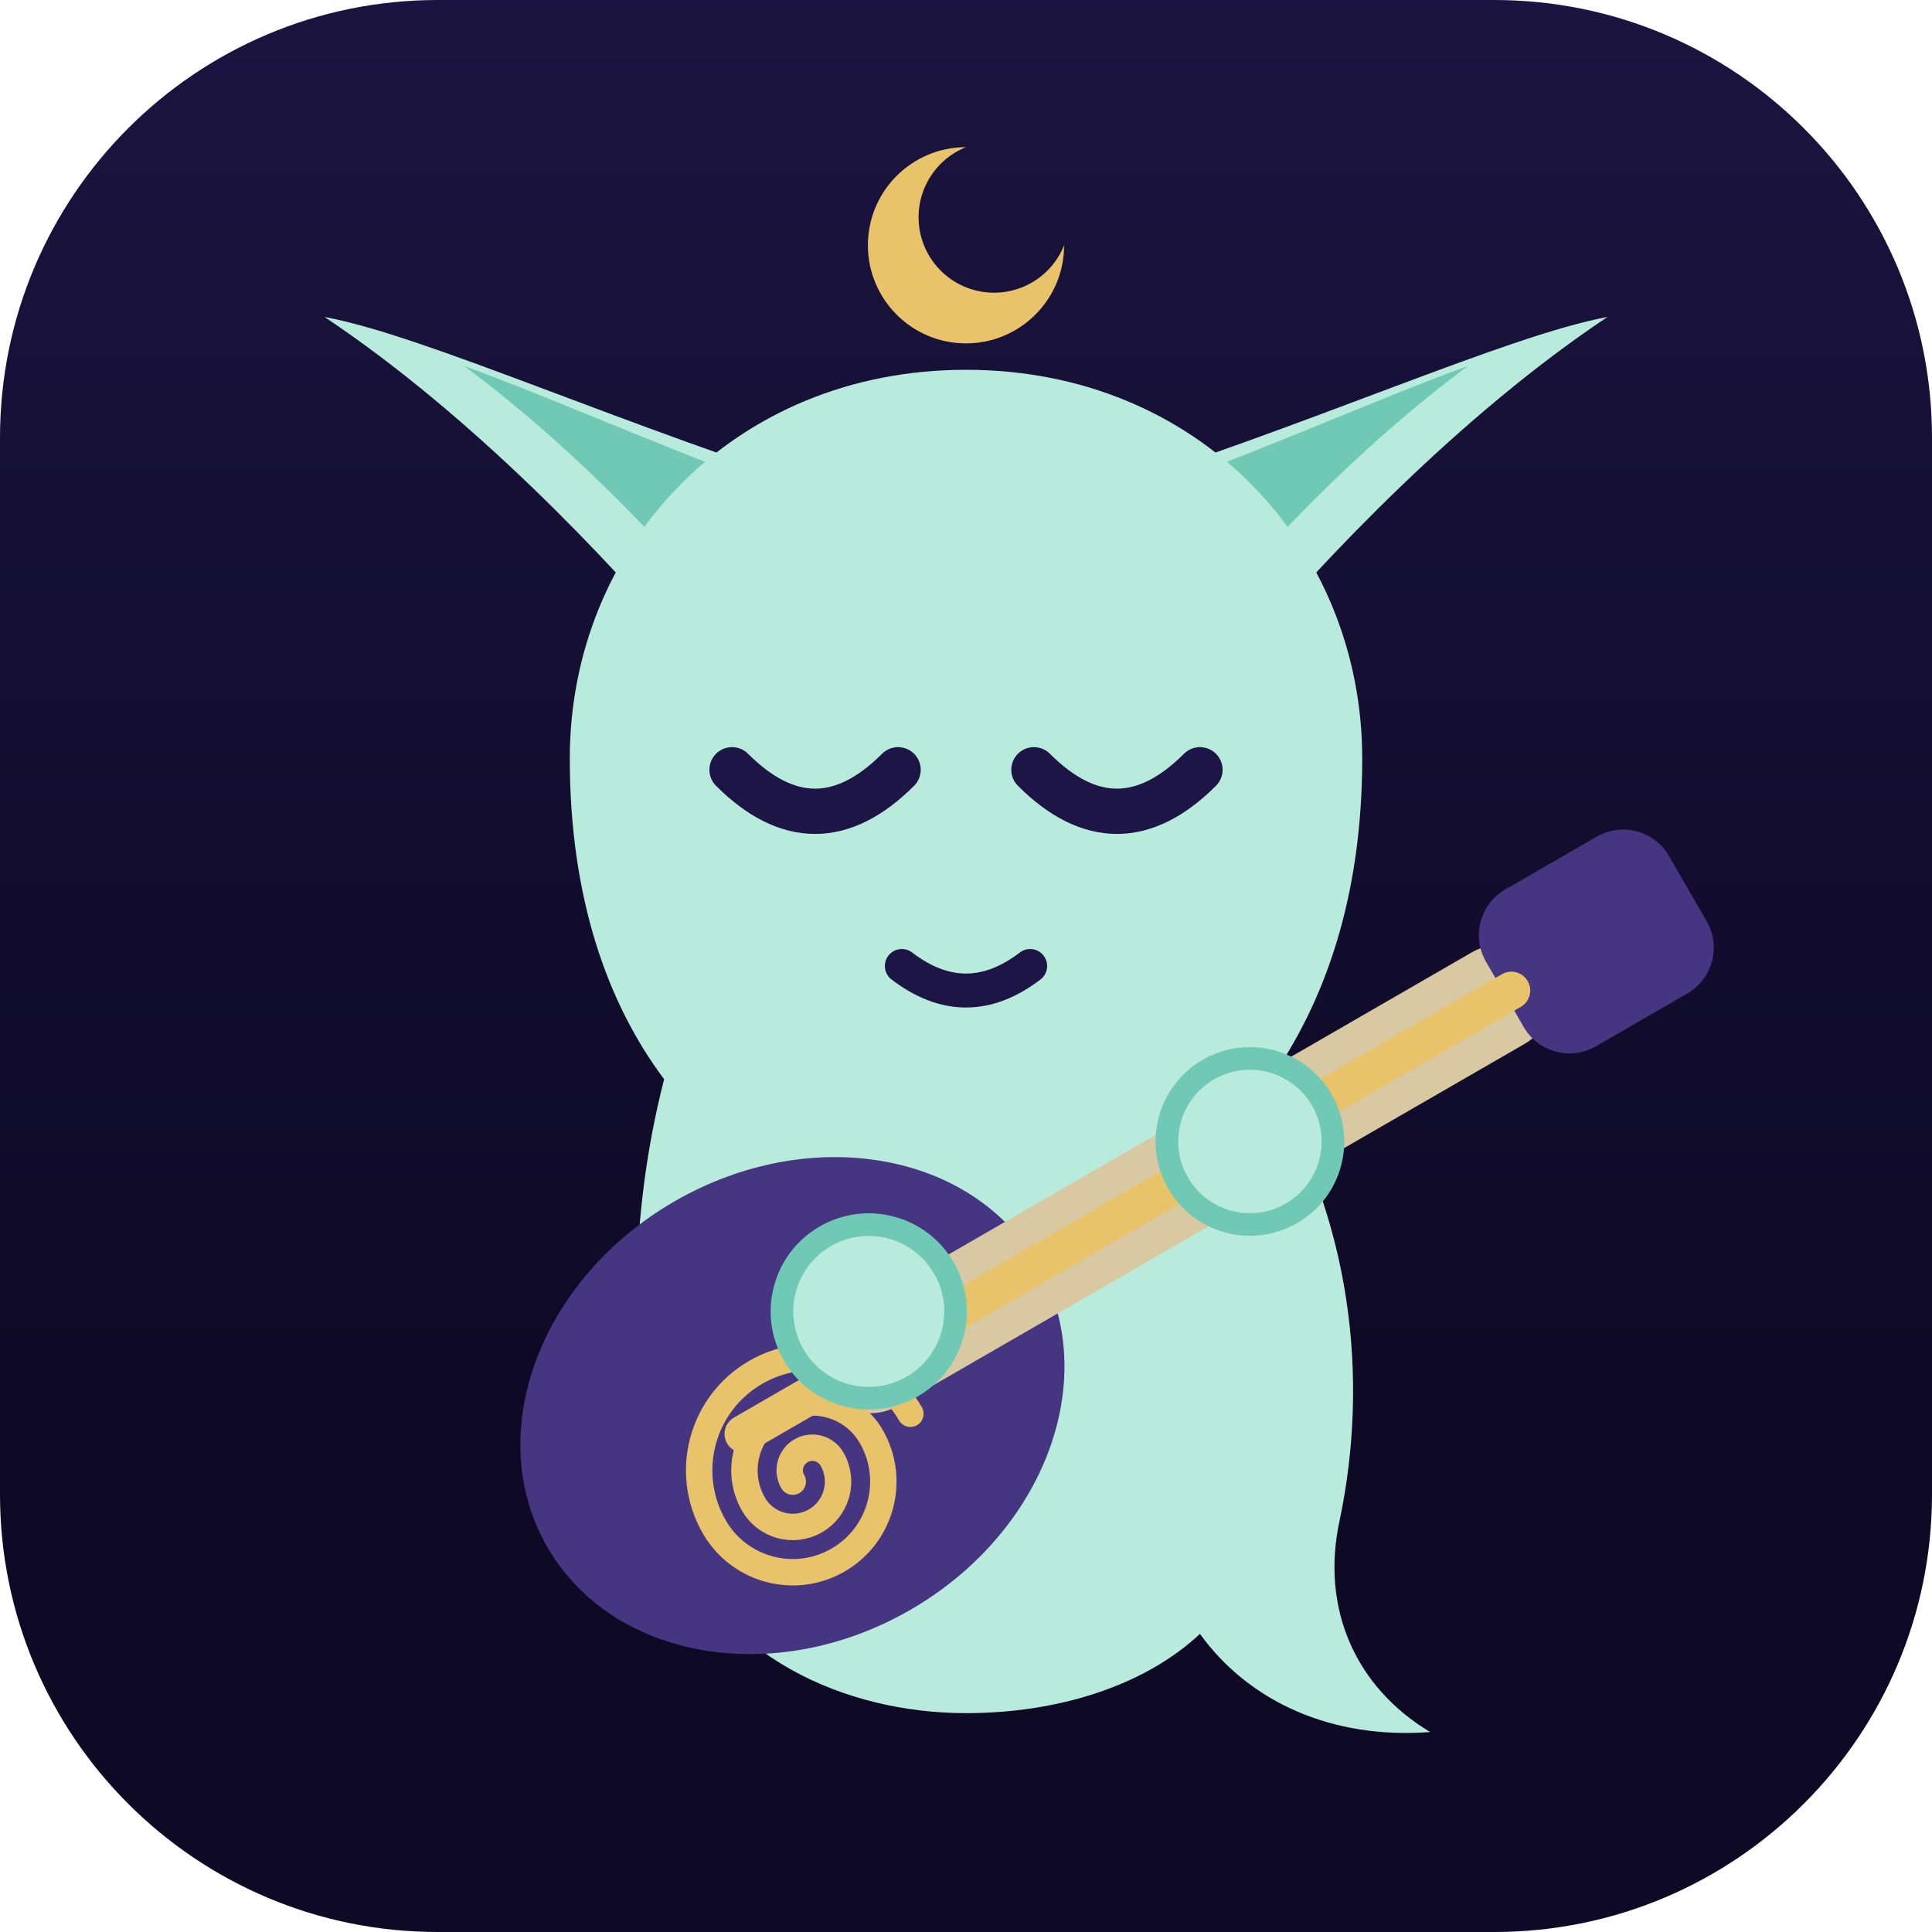
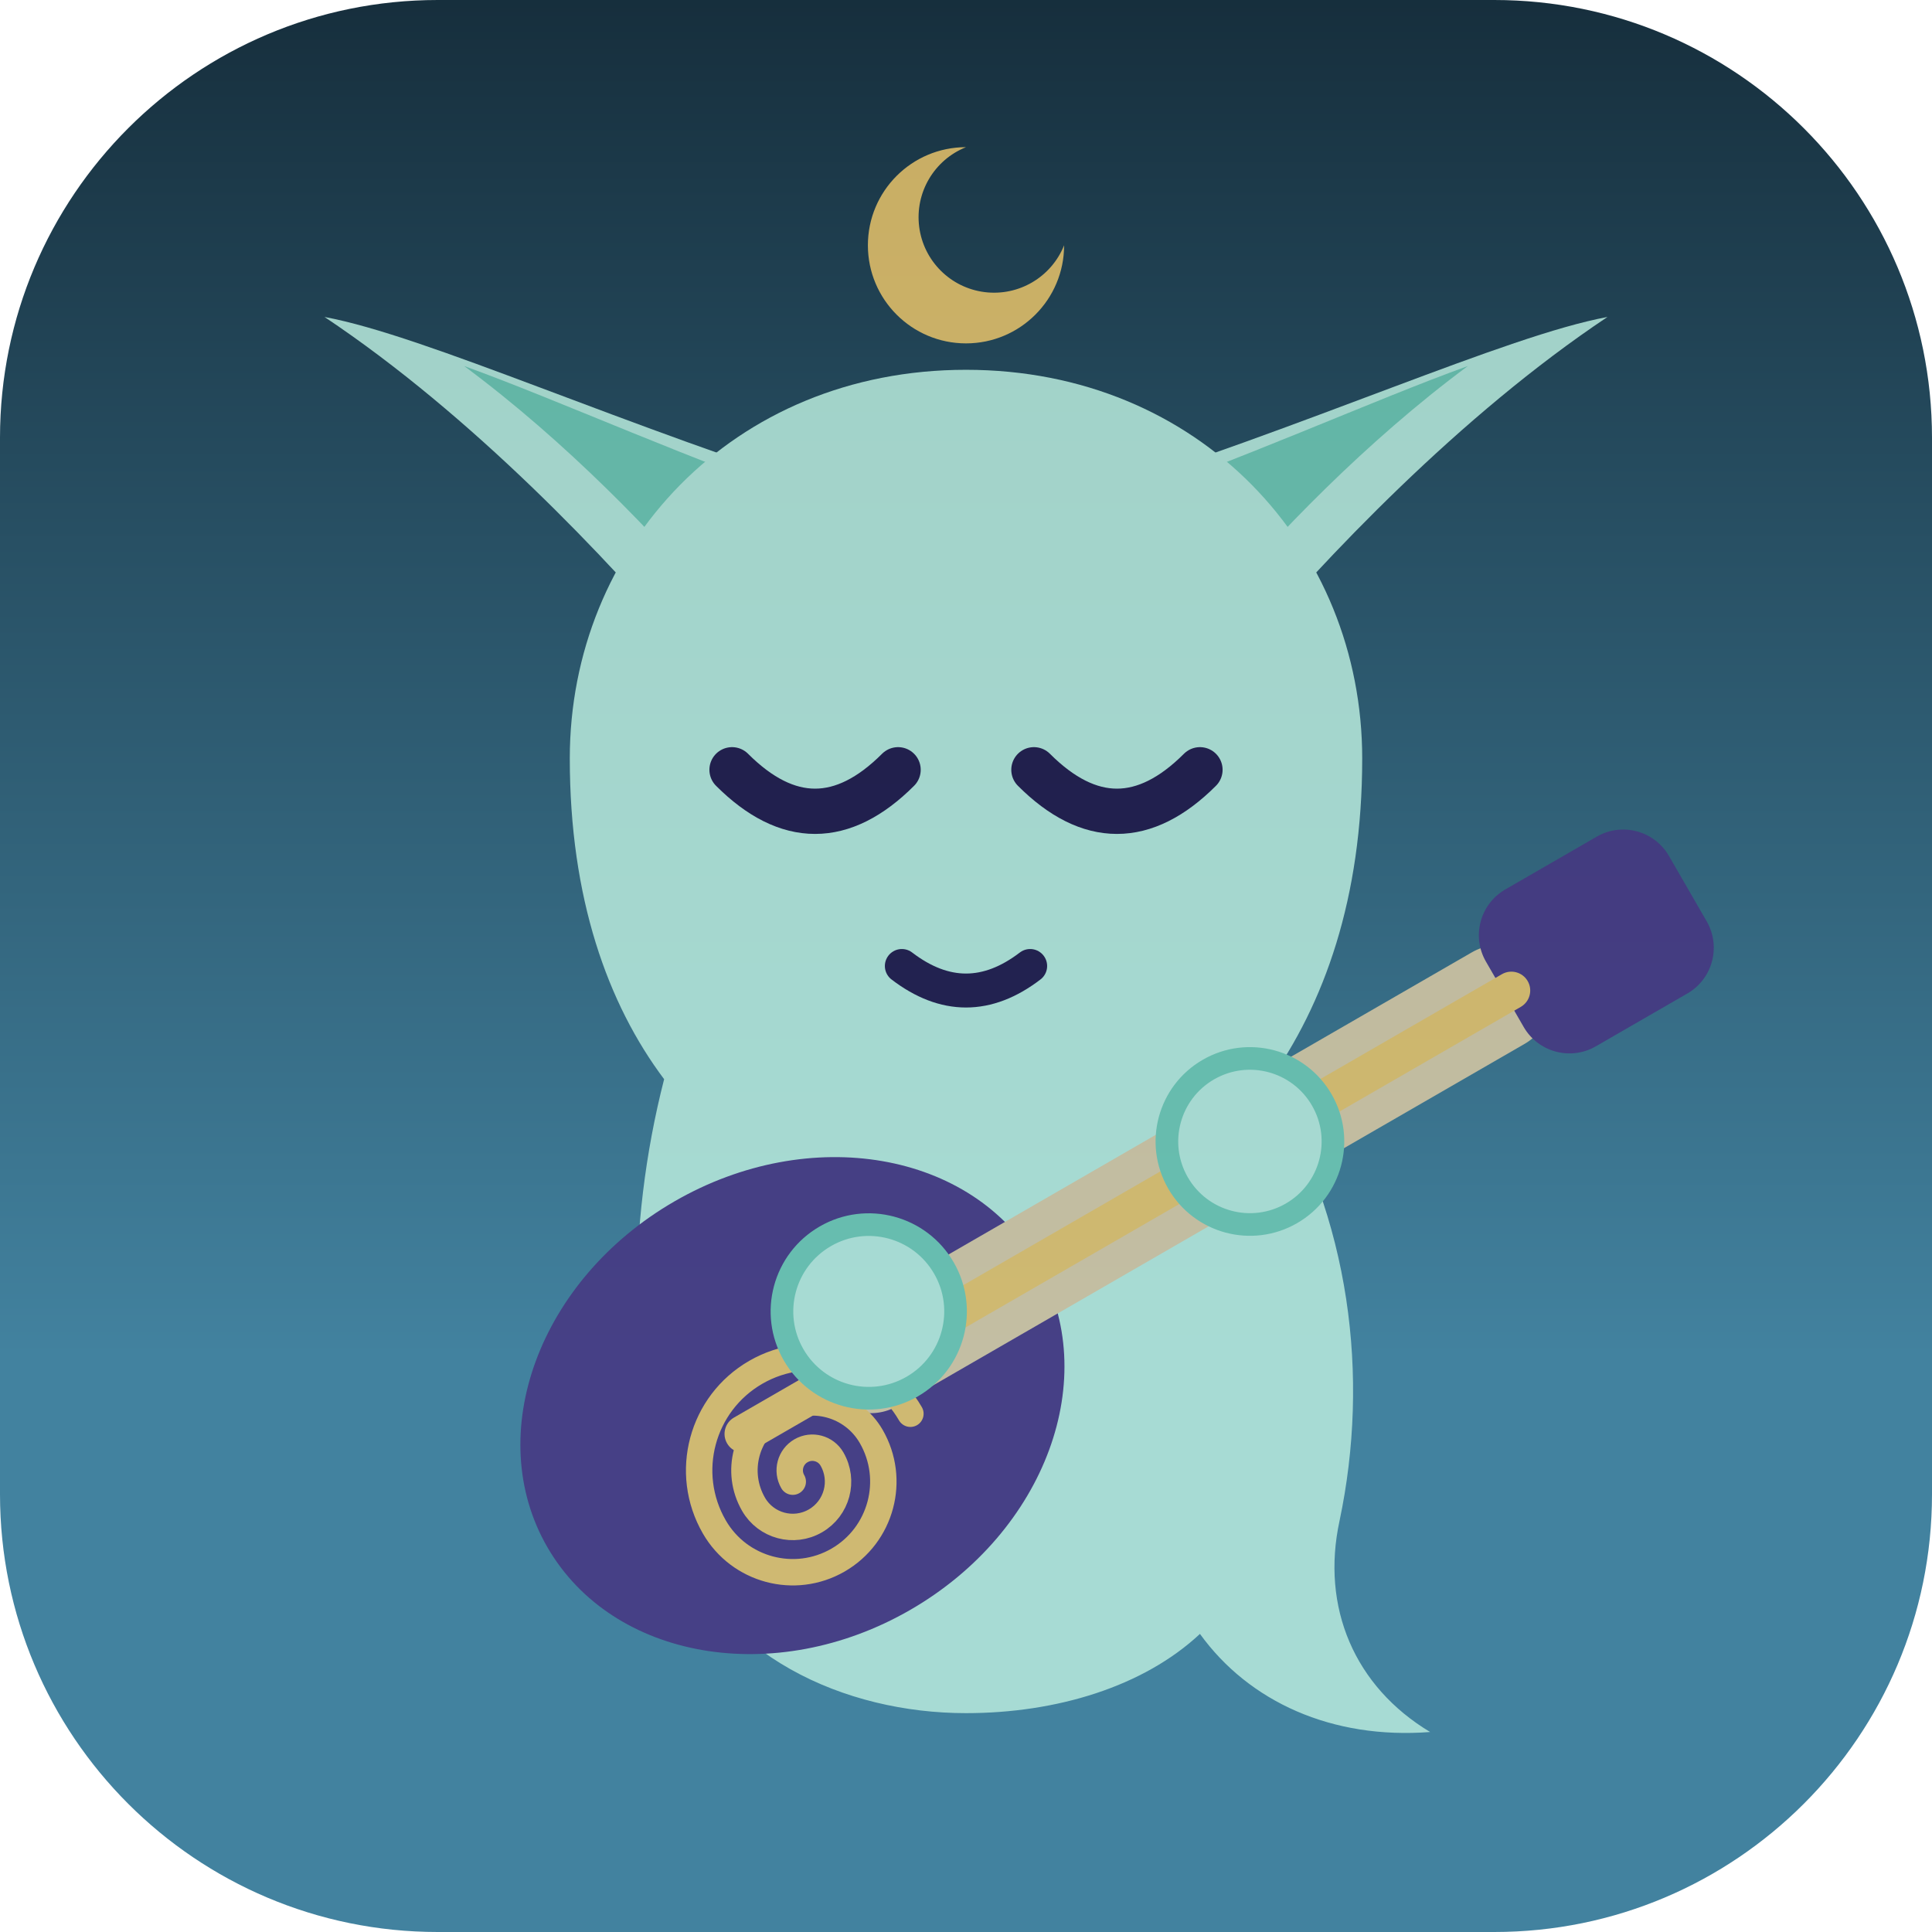
<svg xmlns="http://www.w3.org/2000/svg" viewBox="0 0 1024 1024">
+   <style>
+     @media (prefers-color-scheme: dark) {
+       #bg-top { stop-color: #0E0A26; }
+       #bg-bot { stop-color: #293180; }
+       #art { opacity: 1; }
+     }
+   </style>
  <defs>
    <linearGradient id="bg" x1="0.5" y1="0" x2="0.5" y2="0.7">
-       <stop offset="0%" stop-color="#1B1440" />
-       <stop offset="100%" stop-color="#0E0A26" />
+       <stop id="bg-top" offset="0%" stop-color="#162E3C" />
+       <stop id="bg-bot" offset="100%" stop-color="#42829F" />
    </linearGradient>
    <clipPath id="squircle">
      <rect width="1024" height="1024" rx="232" />
    </clipPath>
  </defs>
  <g clip-path="url(#squircle)">
    <rect width="1024" height="1024" fill="url(#bg)" />
-     <g id="moon">
-       <path d="M 512 78                A 52 52 0 1 0 564 130                A 40 40 0 1 1 512 78 Z" fill="#E8C36A" />
-     </g>
-     <g id="spirit">
-       <path d="M 366 348                C 322 296 250 220 172 168                C 226 178 330 226 452 264                C 420 292 392 320 366 348 Z" fill="#B9EBDD" />
-       <path d="M 658 348                C 702 296 774 220 852 168                C 798 178 694 226 572 264                C 604 292 632 320 658 348 Z" fill="#B9EBDD" />
-       <path d="M 380 322 C 348 284 300 234 246 194 C 296 212 366 244 442 270 Z" fill="#6FC9B4" />
-       <path d="M 644 322 C 676 284 724 234 778 194 C 728 212 658 244 582 270 Z" fill="#6FC9B4" />
-       <path d="M 512 196                C 388 196 302 290 302 402                C 302 476 322 532 352 572                C 332 650 332 736 356 812                C 380 878 448 908 512 908                C 560 908 606 894 636 866                C 662 902 706 922 758 918                C 718 894 700 852 710 806                C 726 730 716 646 672 574                C 702 532 722 476 722 402                C 722 290 636 196 512 196 Z" fill="#B9EBDD" />
-     </g>
-     <g id="face">
-       <path d="M 388 408 Q 432 452 476 408" stroke="#1E1547" stroke-width="24" stroke-linecap="round" fill="none" />
-       <path d="M 548 408 Q 592 452 636 408" stroke="#1E1547" stroke-width="24" stroke-linecap="round" fill="none" />
-       <path d="M 478 512 Q 512 538 546 512" stroke="#1E1547" stroke-width="18" stroke-linecap="round" fill="none" />
-     </g>
-     <g id="guitar" transform="rotate(-30 420 745)">
-       <ellipse cx="420" cy="745" rx="150" ry="125" fill="#463581" />
-       <rect x="440" y="717" width="440" height="56" rx="28" fill="#D9C9A3" />
-       <rect x="856" y="697" width="112" height="96" rx="28" fill="#463581" />
-       <rect x="380" y="735" width="490" height="20" rx="10" fill="#E8C36A" />
-       <path d="M 400 780                a 12 12 0 0 1 24 0                a 24 24 0 0 1 -48 0                a 36 36 0 0 1 72 0                a 48 48 0 0 1 -96 0                a 60 60 0 0 1 120 0" stroke="#E8C36A" stroke-width="14" fill="none" stroke-linecap="round" />
-       <circle cx="700" cy="745" r="44" fill="#B9EBDD" stroke="#6FC9B4" stroke-width="12" />
-       <circle cx="480" cy="722" r="46" fill="#B9EBDD" stroke="#6FC9B4" stroke-width="12" />
+     <g id="art" opacity="0.85">
+       <g id="moon">
+         <path d="M 512 78                  A 52 52 0 1 0 564 130                  A 40 40 0 1 1 512 78 Z" fill="#E8C36A" />
+       </g>
+       <g id="spirit">
+         <path d="M 366 348                  C 322 296 250 220 172 168                  C 226 178 330 226 452 264                  C 420 292 392 320 366 348 Z" fill="#B9EBDD" />
+         <path d="M 658 348                  C 702 296 774 220 852 168                  C 798 178 694 226 572 264                  C 604 292 632 320 658 348 Z" fill="#B9EBDD" />
+         <path d="M 380 322 C 348 284 300 234 246 194 C 296 212 366 244 442 270 Z" fill="#6FC9B4" />
+         <path d="M 644 322 C 676 284 724 234 778 194 C 728 212 658 244 582 270 Z" fill="#6FC9B4" />
+         <path d="M 512 196                  C 388 196 302 290 302 402                  C 302 476 322 532 352 572                  C 332 650 332 736 356 812                  C 380 878 448 908 512 908                  C 560 908 606 894 636 866                  C 662 902 706 922 758 918                  C 718 894 700 852 710 806                  C 726 730 716 646 672 574                  C 702 532 722 476 722 402                  C 722 290 636 196 512 196 Z" fill="#B9EBDD" />
+       </g>
+       <g id="face">
+         <path d="M 388 408 Q 432 452 476 408" stroke="#1E1547" stroke-width="24" stroke-linecap="round" fill="none" />
+         <path d="M 548 408 Q 592 452 636 408" stroke="#1E1547" stroke-width="24" stroke-linecap="round" fill="none" />
+         <path d="M 478 512 Q 512 538 546 512" stroke="#1E1547" stroke-width="18" stroke-linecap="round" fill="none" />
+       </g>
+       <g id="guitar" transform="rotate(-30 420 745)">
+         <ellipse cx="420" cy="745" rx="150" ry="125" fill="#463581" />
+         <rect x="440" y="717" width="440" height="56" rx="28" fill="#D9C9A3" />
+         <rect x="856" y="697" width="112" height="96" rx="28" fill="#463581" />
+         <rect x="380" y="735" width="490" height="20" rx="10" fill="#E8C36A" />
+         <path d="M 400 780                  a 12 12 0 0 1 24 0                  a 24 24 0 0 1 -48 0                  a 36 36 0 0 1 72 0                  a 48 48 0 0 1 -96 0                  a 60 60 0 0 1 120 0" stroke="#E8C36A" stroke-width="14" fill="none" stroke-linecap="round" />
+         <circle cx="700" cy="745" r="44" fill="#B9EBDD" stroke="#6FC9B4" stroke-width="12" />
+         <circle cx="480" cy="722" r="46" fill="#B9EBDD" stroke="#6FC9B4" stroke-width="12" />
+       </g>
    </g>
  </g>
</svg>
